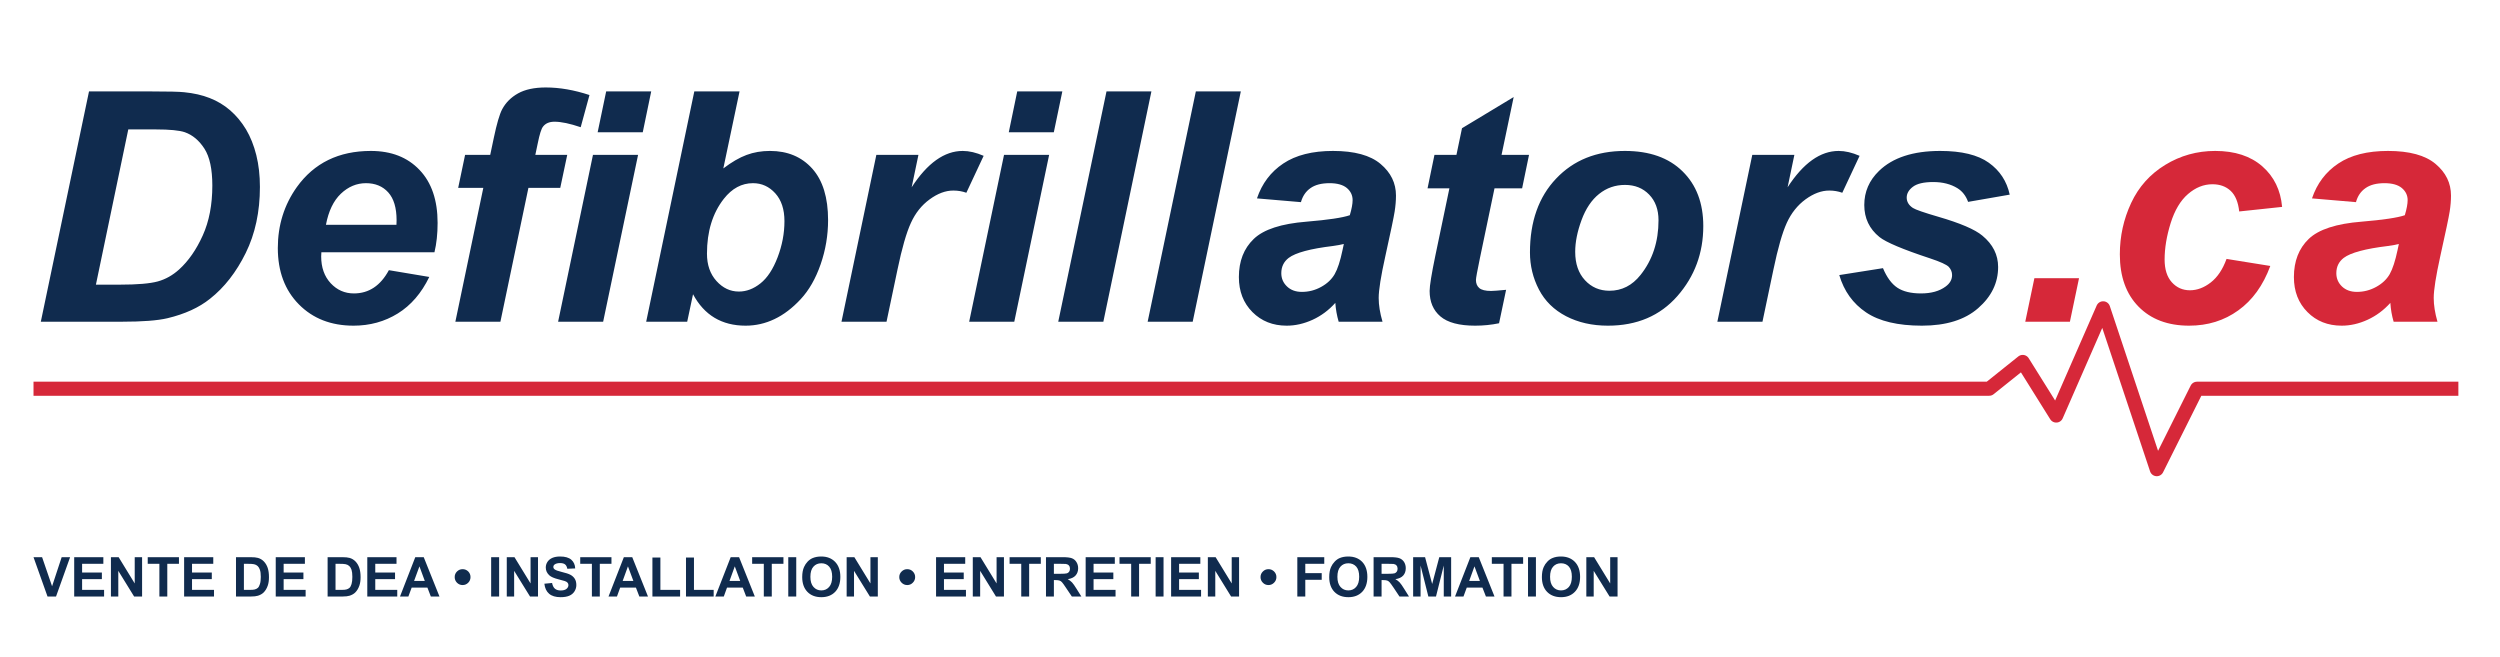
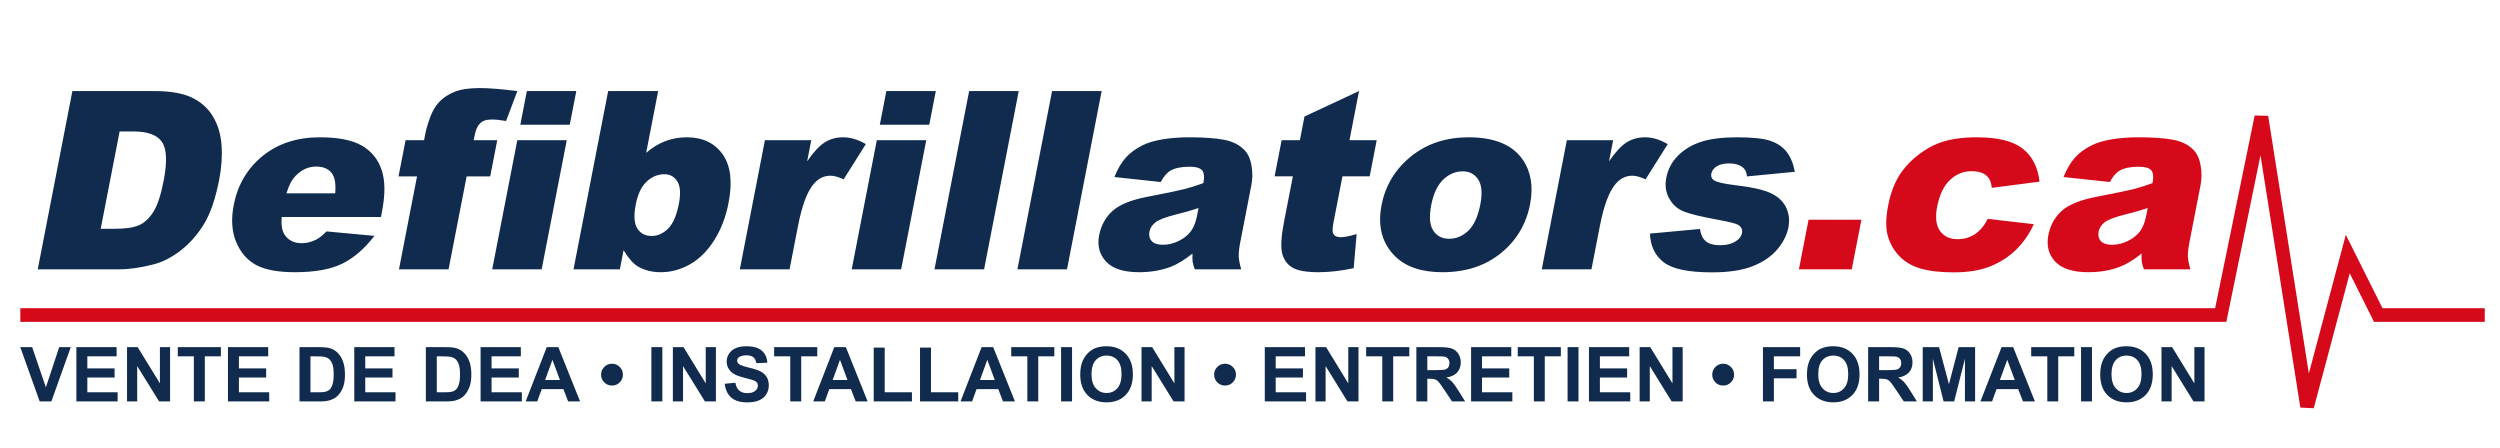
- <svg xmlns="http://www.w3.org/2000/svg" width="373" height="98" viewBox="0 0 373 98" role="img" aria-labelledby="title">
-   <path fill="#102B4E" d="M18.20 48L6.09 48L13.28 13.64L22.54 13.64Q26.41 13.64 27.48 13.76Q29.62 13.97 31.29 14.63Q32.97 15.28 34.34 16.46Q35.71 17.65 36.71 19.31Q37.70 20.98 38.24 23.14Q38.78 25.31 38.78 27.89Q38.78 33.45 36.66 37.75Q34.54 42.05 31.33 44.58Q28.87 46.55 24.98 47.48Q22.77 48 18.20 48M19.14 19.31L14.31 42.47L17.90 42.47Q21.79 42.47 23.54 41.99Q25.28 41.51 26.73 40.20Q28.82 38.30 30.25 35.13Q31.68 31.97 31.68 27.68Q31.68 24.02 30.50 22.18Q29.31 20.34 27.58 19.73Q26.36 19.31 23.24 19.31L19.14 19.31M64.82 37.64L47.95 37.64Q47.92 38.04 47.92 38.25Q47.92 40.73 49.34 42.26Q50.76 43.78 52.80 43.78Q56.15 43.78 58.02 40.31L64.05 41.32Q62.29 44.95 59.35 46.77Q56.41 48.59 52.75 48.59Q47.73 48.59 44.59 45.41Q41.45 42.23 41.45 37.01Q41.45 31.90 44.29 27.91Q48.16 22.52 55.33 22.52Q59.90 22.52 62.59 25.35Q65.29 28.17 65.29 33.26Q65.29 35.70 64.82 37.64M48.63 33.54L59.15 33.54Q59.17 33.09 59.17 32.86Q59.17 30.09 57.93 28.71Q56.69 27.33 54.60 27.33Q52.52 27.33 50.86 28.90Q49.21 30.47 48.63 33.54M79.87 23.11L84.63 23.11L83.59 28.03L78.84 28.03L74.66 48L67.94 48L72.11 28.03L68.36 28.03L69.39 23.11L73.14 23.11L73.68 20.55Q74.34 17.41 74.92 16.31Q75.72 14.81 77.30 13.93Q78.88 13.05 81.44 13.05Q84.53 13.05 87.95 14.18L86.64 18.98Q84.23 18.16 82.73 18.16Q81.58 18.16 81.02 18.89Q80.64 19.36 80.24 21.35L79.87 23.11M89.17 19.73L90.44 13.64L97.16 13.64L95.90 19.73L89.17 19.73M83.27 48L88.47 23.11L95.20 23.11L89.99 48L83.27 48M102.53 48L96.41 48L103.59 13.64L110.34 13.64L107.92 25.13Q109.77 23.72 111.38 23.12Q112.98 22.52 114.88 22.52Q118.82 22.52 121.19 25.16Q123.55 27.80 123.55 32.84Q123.55 36.23 122.44 39.43Q121.33 42.63 119.46 44.64Q117.60 46.64 115.55 47.61Q113.50 48.59 111.25 48.59Q105.91 48.59 103.40 43.90L102.53 48M105.48 37.85Q105.48 40.36 106.90 41.93Q108.32 43.50 110.24 43.50Q111.93 43.50 113.46 42.28Q115 41.06 116.02 38.39Q117.04 35.72 117.04 33Q117.04 30.35 115.67 28.84Q114.30 27.33 112.35 27.33Q109.82 27.33 107.99 29.67Q105.48 32.88 105.48 37.85M125.55 48L130.75 23.11L137.03 23.11L136.02 27.94Q139.54 22.52 143.64 22.52Q145.09 22.52 146.76 23.25L144.18 28.76Q143.27 28.43 142.23 28.43Q140.50 28.43 138.71 29.74Q136.91 31.05 135.91 33.25Q134.90 35.44 133.91 40.20L132.27 48L125.55 48M150.51 19.73L151.77 13.64L158.50 13.64L157.23 19.73L150.51 19.73M144.60 48L149.80 23.11L156.53 23.11L151.33 48L144.60 48M164.62 48L157.89 48L165.09 13.64L171.79 13.64L164.62 48M177.95 48L171.23 48L178.42 13.64L185.13 13.64L177.95 48M194.10 30.16L187.54 29.60Q188.66 26.27 191.46 24.40Q194.27 22.52 198.88 22.52Q203.69 22.52 205.98 24.46Q208.28 26.39 208.28 29.18Q208.28 30.30 208.08 31.57Q207.88 32.84 206.69 38.23Q205.70 42.68 205.70 44.46Q205.70 46.05 206.27 48L199.73 48Q199.33 46.64 199.23 45.19Q197.76 46.83 195.84 47.71Q193.91 48.59 191.97 48.59Q188.88 48.59 186.86 46.56Q184.84 44.53 184.84 41.34Q184.84 37.78 187.06 35.65Q189.27 33.52 194.97 33.07Q199.77 32.67 201.39 32.11Q201.81 30.70 201.81 29.86Q201.81 28.78 200.95 28.05Q200.08 27.33 198.37 27.33Q196.56 27.33 195.52 28.07Q194.48 28.80 194.10 30.16M200.31 37.29L200.50 36.40Q199.89 36.56 198.88 36.70Q193.82 37.31 192.27 38.48Q191.17 39.33 191.17 40.76Q191.17 41.93 192.02 42.74Q192.86 43.55 194.24 43.55Q195.77 43.55 197.11 42.81Q198.46 42.07 199.13 40.91Q199.80 39.75 200.31 37.29M216.25 28.10L212.99 28.10L214.02 23.11L217.30 23.11L218.13 19.13L225.84 14.48L224.03 23.11L228.13 23.11L227.10 28.10L222.98 28.10L220.80 38.53Q220.21 41.37 220.21 41.77Q220.21 42.54 220.70 42.97Q221.20 43.41 222.48 43.41Q222.93 43.41 224.71 43.24L223.66 48.23Q221.92 48.59 220.09 48.59Q216.53 48.59 214.91 47.21Q213.30 45.84 213.30 43.41Q213.30 42.26 214.16 38.11L216.25 28.10M228.27 37.66Q228.27 30.75 232.18 26.64Q236.08 22.52 242.43 22.52Q247.94 22.52 251.03 25.56Q254.13 28.59 254.13 33.73Q254.13 39.77 250.26 44.18Q246.39 48.59 239.90 48.59Q236.38 48.59 233.66 47.18Q230.95 45.77 229.61 43.20Q228.27 40.62 228.27 37.66M247.45 32.86Q247.45 30.47 246.05 29.03Q244.66 27.59 242.45 27.59Q240.27 27.59 238.59 28.93Q236.90 30.28 235.96 32.85Q235.02 35.41 235.02 37.57Q235.02 40.24 236.48 41.81Q237.93 43.38 240.13 43.38Q242.90 43.38 244.77 41.02Q247.45 37.66 247.45 32.86M256.23 48L261.44 23.11L267.72 23.11L266.71 27.94Q270.23 22.52 274.33 22.52Q275.78 22.52 277.45 23.25L274.87 28.76Q273.95 28.43 272.92 28.43Q271.19 28.43 269.39 29.74Q267.60 31.05 266.59 33.25Q265.59 35.44 264.60 40.20L262.96 48L256.23 48M274.42 41.04L280.94 40.01Q281.80 42.07 283.09 42.93Q284.38 43.78 286.61 43.78Q288.91 43.78 290.29 42.75Q291.25 42.05 291.25 41.04Q291.25 40.36 290.76 39.82Q290.24 39.30 287.97 38.55Q281.88 36.54 280.42 35.37Q278.15 33.54 278.15 30.59Q278.15 27.63 280.35 25.50Q283.42 22.52 289.47 22.52Q294.27 22.52 296.73 24.28Q299.20 26.04 299.85 29.04L293.64 30.12Q293.15 28.76 292.05 28.08Q290.55 27.16 288.44 27.16Q286.33 27.16 285.40 27.87Q284.48 28.57 284.48 29.48Q284.48 30.42 285.41 31.03Q286 31.41 289.19 32.34Q294.11 33.77 295.77 35.16Q298.12 37.10 298.12 39.84Q298.12 43.38 295.14 45.98Q292.16 48.59 286.75 48.59Q281.36 48.59 278.42 46.61Q275.48 44.63 274.42 41.04" />
-   <path fill="#D62839" d="M302.17 48L303.53 41.51L310.19 41.51L308.83 48L302.17 48M332.20 38.63L338.73 39.68Q337.12 44.04 333.95 46.31Q330.79 48.59 326.62 48.59Q321.86 48.59 319.07 45.75Q316.28 42.91 316.28 37.95Q316.28 33.89 317.97 30.28Q319.66 26.67 323.05 24.60Q326.45 22.52 330.51 22.52Q334.91 22.52 337.54 24.82Q340.16 27.12 340.49 30.87L334.09 31.55Q333.86 29.46 332.82 28.48Q331.77 27.49 330.09 27.49Q328.14 27.49 326.45 28.95Q324.77 30.40 323.86 33.29Q322.96 36.19 322.96 38.72Q322.96 40.92 324.04 42.12Q325.12 43.31 326.73 43.31Q328.35 43.31 329.85 42.14Q331.35 40.97 332.20 38.63M351.51 30.16L344.95 29.60Q346.07 26.27 348.87 24.40Q351.67 22.52 356.29 22.52Q361.09 22.52 363.39 24.46Q365.69 26.39 365.69 29.18Q365.69 30.30 365.49 31.57Q365.29 32.84 364.09 38.23Q363.11 42.68 363.11 44.46Q363.11 46.05 363.67 48L357.13 48Q356.73 46.64 356.64 45.19Q355.16 46.83 353.24 47.71Q351.32 48.59 349.38 48.59Q346.28 48.59 344.27 46.56Q342.25 44.53 342.25 41.34Q342.25 37.78 344.46 35.65Q346.68 33.52 352.38 33.07Q357.18 32.67 358.80 32.11Q359.22 30.70 359.22 29.86Q359.22 28.78 358.35 28.05Q357.48 27.33 355.77 27.33Q353.97 27.33 352.93 28.07Q351.88 28.80 351.51 30.16M357.72 37.29L357.91 36.40Q357.30 36.56 356.29 36.70Q351.23 37.31 349.68 38.48Q348.58 39.33 348.58 40.76Q348.58 41.93 349.42 42.74Q350.27 43.55 351.65 43.55Q353.17 43.55 354.52 42.81Q355.87 42.07 356.54 40.91Q357.20 39.75 357.72 37.29" />
-   <path d="M5 58 H296.789 l5 -4 5 8 7 -16 8 24 6 -12 H366.789" fill="none" stroke="#D62839" stroke-width="2.1" stroke-linejoin="round" />
-   <path fill="#102B4E" d="M8.36 89L7.09 89L5 83.13L6.28 83.13L7.77 87.47L9.20 83.13L10.46 83.13L8.36 89M15.53 89L11.07 89L11.07 83.13L15.42 83.13L15.42 84.12L12.25 84.12L12.25 85.42L15.20 85.42L15.20 86.41L12.25 86.41L12.25 88.01L15.53 88.01L15.53 89M17.65 89L16.55 89L16.55 83.13L17.70 83.13L20.10 87.05L20.10 83.13L21.20 83.13L21.20 89L20.01 89L17.65 85.17L17.65 89M24.96 89L23.78 89L23.78 84.12L22.04 84.12L22.04 83.13L26.70 83.13L26.70 84.12L24.96 84.12L24.96 89M31.93 89L27.47 89L27.47 83.13L31.82 83.13L31.82 84.12L28.65 84.12L28.65 85.42L31.60 85.42L31.60 86.41L28.65 86.41L28.65 88.01L31.93 88.01L31.93 89M35.21 89L35.21 83.13L37.38 83.13Q38.11 83.13 38.49 83.24Q39.01 83.39 39.38 83.78Q39.75 84.17 39.94 84.73Q40.13 85.30 40.13 86.12Q40.13 86.85 39.95 87.37Q39.73 88.01 39.32 88.41Q39.01 88.71 38.49 88.88Q38.10 89 37.44 89L35.21 89M36.93 84.12L36.39 84.12L36.39 88.01L37.28 88.01Q37.78 88.01 38 87.95Q38.28 87.88 38.47 87.71Q38.66 87.54 38.78 87.14Q38.91 86.75 38.91 86.07Q38.91 85.39 38.78 85.02Q38.66 84.66 38.45 84.46Q38.23 84.25 37.90 84.18Q37.65 84.12 36.93 84.12M45.60 89L41.14 89L41.14 83.13L45.49 83.13L45.49 84.12L42.32 84.12L42.32 85.42L45.27 85.42L45.27 86.41L42.32 86.41L42.32 88.01L45.60 88.01L45.60 89M48.88 89L48.88 83.13L51.04 83.13Q51.78 83.13 52.16 83.24Q52.68 83.39 53.05 83.78Q53.42 84.17 53.61 84.73Q53.80 85.30 53.80 86.12Q53.80 86.85 53.62 87.37Q53.40 88.01 52.99 88.41Q52.68 88.71 52.16 88.88Q51.77 89 51.11 89L48.88 89M50.60 84.12L50.06 84.12L50.06 88.01L50.95 88.01Q51.45 88.01 51.67 87.95Q51.95 87.88 52.14 87.71Q52.33 87.54 52.45 87.14Q52.57 86.75 52.57 86.07Q52.57 85.39 52.45 85.02Q52.33 84.66 52.12 84.46Q51.90 84.25 51.57 84.18Q51.32 84.12 50.60 84.12M59.27 89L54.80 89L54.80 83.13L59.16 83.13L59.16 84.12L55.99 84.12L55.99 85.42L58.94 85.42L58.94 86.41L55.99 86.41L55.99 88.01L59.27 88.01L59.27 89M63.22 83.13L65.57 89L64.28 89L63.77 87.67L61.42 87.67L60.93 89L59.68 89L61.96 83.13L63.22 83.13M61.78 86.68L63.38 86.68L62.58 84.50L61.78 86.68M70.20 86.10Q70.20 86.59 69.86 86.94Q69.51 87.29 69.02 87.29Q68.53 87.29 68.18 86.94Q67.84 86.59 67.84 86.10Q67.84 85.61 68.18 85.27Q68.53 84.92 69.02 84.92Q69.51 84.92 69.86 85.26Q70.20 85.61 70.20 86.10M74.47 89L73.28 89L73.28 83.13L74.47 83.13L74.47 89M76.71 89L75.61 89L75.61 83.13L76.76 83.13L79.16 87.05L79.16 83.13L80.27 83.13L80.27 89L79.08 89L76.71 85.17L76.71 89M81.22 87.09L82.37 86.98Q82.48 87.56 82.79 87.83Q83.11 88.10 83.65 88.10Q84.23 88.10 84.52 87.86Q84.81 87.62 84.81 87.29Q84.81 87.09 84.68 86.94Q84.56 86.79 84.26 86.69Q84.05 86.61 83.31 86.43Q82.36 86.19 81.97 85.85Q81.43 85.36 81.43 84.67Q81.43 84.22 81.68 83.83Q81.94 83.44 82.42 83.23Q82.90 83.03 83.57 83.03Q84.68 83.03 85.24 83.51Q85.79 84 85.82 84.81L84.64 84.86Q84.56 84.41 84.31 84.21Q84.06 84.01 83.56 84.01Q83.04 84.01 82.75 84.22Q82.56 84.36 82.56 84.59Q82.56 84.80 82.74 84.94Q82.96 85.13 83.83 85.34Q84.69 85.54 85.11 85.76Q85.52 85.98 85.76 86.36Q85.99 86.73 85.99 87.29Q85.99 87.79 85.71 88.24Q85.43 88.68 84.92 88.89Q84.41 89.10 83.64 89.10Q82.53 89.10 81.93 88.59Q81.33 88.08 81.22 87.09M89.49 89L88.31 89L88.31 84.12L86.57 84.12L86.57 83.13L91.23 83.13L91.23 84.12L89.49 84.12L89.49 89M94.33 83.13L96.68 89L95.39 89L94.88 87.67L92.53 87.67L92.05 89L90.79 89L93.08 83.13L94.33 83.13M92.90 86.68L94.50 86.68L93.69 84.50L92.90 86.68M101.47 89L97.34 89L97.34 83.18L98.53 83.18L98.53 88.01L101.47 88.01L101.47 89M106.48 89L102.35 89L102.35 83.18L103.54 83.18L103.54 88.01L106.48 88.01L106.48 89M110.27 83.13L112.62 89L111.33 89L110.82 87.67L108.47 87.67L107.99 89L106.73 89L109.02 83.13L110.27 83.13M108.84 86.68L110.44 86.68L109.63 84.50L108.84 86.68M115.15 89L113.96 89L113.96 84.12L112.22 84.12L112.22 83.13L116.89 83.13L116.89 84.12L115.15 84.12L115.15 89M118.80 89L117.61 89L117.61 83.13L118.80 83.13L118.80 89M119.69 86.10Q119.69 85.20 119.96 84.60Q120.16 84.15 120.50 83.79Q120.85 83.43 121.26 83.26Q121.81 83.03 122.53 83.03Q123.82 83.03 124.60 83.83Q125.38 84.64 125.38 86.07Q125.38 87.49 124.61 88.30Q123.84 89.10 122.54 89.10Q121.23 89.10 120.46 88.30Q119.69 87.50 119.69 86.10M120.91 86.06Q120.91 87.06 121.37 87.57Q121.83 88.09 122.54 88.09Q123.25 88.09 123.70 87.58Q124.16 87.07 124.16 86.05Q124.16 85.04 123.71 84.54Q123.27 84.04 122.54 84.04Q121.81 84.04 121.36 84.55Q120.91 85.05 120.91 86.06M127.42 89L126.32 89L126.32 83.13L127.47 83.13L129.87 87.05L129.87 83.13L130.97 83.13L130.97 89L129.79 89L127.42 85.17L127.42 89M136.54 86.10Q136.54 86.59 136.19 86.94Q135.85 87.29 135.36 87.29Q134.87 87.29 134.52 86.94Q134.17 86.59 134.17 86.10Q134.17 85.61 134.52 85.27Q134.87 84.92 135.36 84.92Q135.85 84.92 136.19 85.26Q136.54 85.61 136.54 86.10M144.12 89L139.66 89L139.66 83.13L144.01 83.13L144.01 84.12L140.84 84.12L140.84 85.42L143.79 85.42L143.79 86.41L140.84 86.41L140.84 88.01L144.12 88.01L144.12 89M146.24 89L145.14 89L145.14 83.13L146.29 83.13L148.69 87.05L148.69 83.13L149.79 83.13L149.79 89L148.60 89L146.24 85.17L146.24 89M153.55 89L152.37 89L152.37 84.12L150.63 84.12L150.63 83.13L155.29 83.13L155.29 84.12L153.55 84.12L153.55 89M157.24 89L156.06 89L156.06 83.13L158.55 83.13Q159.49 83.13 159.92 83.29Q160.35 83.45 160.60 83.85Q160.86 84.26 160.86 84.78Q160.86 85.44 160.47 85.87Q160.08 86.30 159.31 86.41Q159.69 86.63 159.95 86.90Q160.20 87.17 160.62 87.85L161.34 89L159.92 89L159.06 87.72Q158.61 87.04 158.44 86.86Q158.27 86.68 158.08 86.62Q157.89 86.55 157.48 86.55L157.24 86.55L157.24 89M157.24 84.12L157.24 85.61L158.12 85.61Q158.97 85.61 159.19 85.54Q159.40 85.47 159.52 85.29Q159.64 85.12 159.64 84.85Q159.64 84.56 159.48 84.37Q159.32 84.19 159.03 84.14Q158.89 84.12 158.17 84.12L157.24 84.12M166.44 89L161.98 89L161.98 83.13L166.33 83.13L166.33 84.12L163.16 84.12L163.16 85.42L166.11 85.42L166.11 86.41L163.16 86.41L163.16 88.01L166.44 88.01L166.44 89M169.95 89L168.77 89L168.77 84.12L167.03 84.12L167.03 83.13L171.69 83.13L171.69 84.12L169.95 84.12L169.95 89M173.60 89L172.42 89L172.42 83.13L173.60 83.13L173.60 89M179.20 89L174.73 89L174.73 83.13L179.09 83.13L179.09 84.12L175.92 84.12L175.92 85.42L178.87 85.42L178.87 86.41L175.92 86.41L175.92 88.01L179.20 88.01L179.20 89M181.32 89L180.21 89L180.21 83.13L181.37 83.13L183.77 87.05L183.77 83.13L184.87 83.13L184.87 89L183.68 89L181.32 85.17L181.32 89M190.44 86.10Q190.44 86.59 190.09 86.94Q189.74 87.29 189.26 87.29Q188.76 87.29 188.42 86.94Q188.07 86.59 188.07 86.10Q188.07 85.61 188.42 85.27Q188.76 84.92 189.26 84.92Q189.74 84.92 190.09 85.26Q190.44 85.61 190.44 86.10M194.75 89L193.56 89L193.56 83.13L197.58 83.13L197.58 84.12L194.75 84.12L194.75 85.51L197.20 85.51L197.20 86.51L194.75 86.51L194.75 89M198.32 86.10Q198.32 85.20 198.59 84.60Q198.79 84.15 199.14 83.79Q199.48 83.43 199.89 83.26Q200.44 83.03 201.16 83.03Q202.46 83.03 203.24 83.83Q204.01 84.64 204.01 86.07Q204.01 87.49 203.24 88.30Q202.47 89.10 201.18 89.10Q199.87 89.10 199.09 88.30Q198.32 87.50 198.32 86.10M199.54 86.06Q199.54 87.06 200 87.57Q200.46 88.09 201.17 88.09Q201.88 88.09 202.33 87.58Q202.79 87.07 202.79 86.05Q202.79 85.04 202.35 84.54Q201.90 84.04 201.17 84.04Q200.44 84.04 199.99 84.55Q199.54 85.05 199.54 86.06M206.13 89L204.94 89L204.94 83.13L207.44 83.13Q208.38 83.13 208.80 83.29Q209.23 83.45 209.49 83.85Q209.74 84.26 209.74 84.78Q209.74 85.44 209.36 85.87Q208.97 86.30 208.19 86.41Q208.58 86.63 208.83 86.90Q209.08 87.17 209.50 87.85L210.22 89L208.80 89L207.95 87.72Q207.49 87.04 207.32 86.86Q207.15 86.68 206.97 86.62Q206.78 86.55 206.37 86.55L206.13 86.55L206.13 89M206.13 84.12L206.13 85.61L207.01 85.61Q207.86 85.61 208.07 85.54Q208.28 85.47 208.40 85.29Q208.52 85.12 208.52 84.85Q208.52 84.56 208.36 84.37Q208.21 84.19 207.92 84.14Q207.77 84.12 207.05 84.12L206.13 84.12M211.95 89L210.84 89L210.84 83.13L212.62 83.13L213.68 87.13L214.74 83.13L216.51 83.13L216.51 89L215.41 89L215.41 84.38L214.25 89L213.11 89L211.95 84.38L211.95 89M220.63 83.13L222.98 89L221.70 89L221.18 87.67L218.84 87.67L218.35 89L217.09 89L219.38 83.13L220.63 83.13M219.20 86.68L220.80 86.68L219.99 84.50L219.20 86.68M225.51 89L224.33 89L224.33 84.12L222.58 84.12L222.58 83.13L227.25 83.13L227.25 84.12L225.51 84.12L225.51 89M229.16 89L227.98 89L227.98 83.13L229.16 83.13L229.16 89M230.05 86.10Q230.05 85.20 230.32 84.60Q230.52 84.15 230.87 83.79Q231.21 83.43 231.63 83.26Q232.17 83.03 232.89 83.03Q234.19 83.03 234.97 83.83Q235.75 84.64 235.75 86.07Q235.75 87.49 234.97 88.30Q234.20 89.10 232.91 89.10Q231.60 89.10 230.82 88.30Q230.05 87.50 230.05 86.10M231.27 86.06Q231.27 87.06 231.73 87.57Q232.19 88.09 232.90 88.09Q233.61 88.09 234.07 87.58Q234.52 87.07 234.52 86.05Q234.52 85.04 234.08 84.54Q233.64 84.04 232.90 84.04Q232.17 84.04 231.72 84.55Q231.27 85.05 231.27 86.06M237.78 89L236.68 89L236.68 83.13L237.84 83.13L240.24 87.05L240.24 83.13L241.34 83.13L241.34 89L240.15 89L237.78 85.17" />
+ <svg xmlns="http://www.w3.org/2000/svg" width="492" height="88" viewBox="0 0 492 88" role="img" aria-labelledby="title">
+   <g transform="translate(10 0) skewX(-11)">
+     <path fill="#102B4E" d="M7.73 53L7.73 17.92L23.83 17.92Q28.60 17.92 31.53 19.22Q34.46 20.51 36.37 22.93Q38.29 25.34 39.15 28.55Q40.01 31.75 40.01 35.34Q40.01 40.97 38.73 44.06Q37.45 47.16 35.18 49.26Q32.90 51.35 30.29 52.04Q26.73 53 23.83 53L7.73 53M21.27 25.87L18.57 25.87L18.57 45.03L21.23 45.03Q24.62 45.03 26.06 44.28Q27.50 43.53 28.31 41.65Q29.12 39.77 29.12 35.56Q29.12 29.98 27.30 27.93Q25.49 25.87 21.27 25.87M73.27 41.61L73.27 42.71L53.74 42.71Q54 45.06 55.01 46.21Q56.42 47.86 58.69 47.86Q60.13 47.86 61.42 47.14Q62.21 46.68 63.12 45.54L72.71 46.42Q70.51 50.25 67.40 51.91Q64.29 53.57 58.48 53.57Q53.43 53.57 50.54 52.15Q47.64 50.73 45.74 47.63Q43.84 44.53 43.84 40.34Q43.84 34.39 47.65 30.70Q51.47 27.02 58.19 27.02Q63.65 27.02 66.81 28.67Q69.96 30.32 71.61 33.45Q73.27 36.59 73.27 41.61M53.77 38.05L63.36 38.05Q63.07 35.22 61.84 34Q60.61 32.78 58.60 32.78Q56.28 32.78 54.89 34.63Q54 35.77 53.77 38.05M88.58 27.59L93.22 27.59L93.22 34.72L88.58 34.72L88.58 53L78.82 53L78.82 34.72L75.18 34.72L75.18 27.59L78.82 27.59L78.82 26.44Q78.82 24.89 79.15 23.02Q79.49 21.15 80.41 19.97Q81.33 18.79 82.99 18.06Q84.65 17.33 87.86 17.33Q90.42 17.33 95.30 17.92L94.22 23.81Q92.48 23.52 91.40 23.52Q90.08 23.52 89.51 23.97Q88.94 24.41 88.70 25.37Q88.58 25.89 88.58 27.59M97.17 24.55L97.17 17.92L106.90 17.92L106.90 24.55L97.17 24.55M97.17 53L97.17 27.59L106.90 27.59L106.90 53L97.17 53M113.17 53L113.17 17.92L123.01 17.92L123.01 30.08Q124.47 28.55 126.32 27.78Q128.17 27.02 130.42 27.02Q135.07 27.02 138.10 30.35Q141.14 33.69 141.14 39.94Q141.14 44.10 139.75 47.27Q138.37 50.44 135.91 52.01Q133.46 53.57 130.47 53.57Q127.91 53.57 125.78 52.47Q124.18 51.61 122.29 49.24L122.29 53L113.17 53M122.94 40.22Q122.94 43.50 124.17 44.97Q125.40 46.44 127.29 46.44Q129.04 46.44 130.22 45Q131.40 43.55 131.40 40.13Q131.40 37.11 130.24 35.70Q129.08 34.29 127.43 34.29Q125.45 34.29 124.19 35.76Q122.94 37.23 122.94 40.22M145.90 53L145.90 27.59L155.02 27.59L155.02 31.75Q156.34 29.05 157.74 28.03Q159.13 27.02 161.19 27.02Q163.35 27.02 165.91 28.36L162.89 35.29Q161.17 34.58 160.16 34.58Q158.25 34.58 157.20 36.16Q155.69 38.38 155.69 44.48L155.69 53L145.90 53M167.92 24.55L167.92 17.92L177.65 17.92L177.65 24.55L167.92 24.55M167.92 53L167.92 27.59L177.65 27.59L177.65 53L167.92 53M184.21 53L184.21 17.92L193.97 17.92L193.97 53L184.21 53M200.53 53L200.53 17.92L210.29 17.92L210.29 53L200.53 53M225.39 35.82L216.08 34.84Q216.60 32.40 217.60 31Q218.59 29.60 220.46 28.57Q221.80 27.83 224.14 27.42Q226.49 27.02 229.21 27.02Q233.59 27.02 236.25 27.51Q238.90 28 240.67 29.55Q241.92 30.63 242.64 32.60Q243.35 34.58 243.35 36.37L243.35 47.59Q243.35 49.39 243.58 50.40Q243.81 51.42 244.57 53L235.43 53Q234.88 52.02 234.72 51.50Q234.55 50.99 234.38 49.89Q232.47 51.73 230.58 52.52Q227.99 53.57 224.57 53.57Q220.03 53.57 217.67 51.47Q215.31 49.36 215.31 46.28Q215.31 43.38 217.01 41.52Q218.71 39.65 223.28 38.74Q228.76 37.64 230.39 37.20Q232.01 36.75 233.83 36.04Q233.83 34.24 233.09 33.52Q232.35 32.81 230.48 32.81Q228.09 32.81 226.89 33.57Q225.96 34.17 225.39 35.82M233.83 42.50L233.83 40.94Q231.82 41.66 229.64 42.21Q226.68 43 225.89 43.76Q225.07 44.55 225.07 45.56Q225.07 46.71 225.88 47.44Q226.68 48.17 228.23 48.17Q229.86 48.17 231.26 47.38Q232.66 46.59 233.24 45.45Q233.83 44.31 233.83 42.50M251.18 22.93L260.94 17.92L260.94 27.59L266.30 27.59L266.30 34.70L260.94 34.70L260.94 43.72Q260.94 45.34 261.25 45.87Q261.73 46.68 262.92 46.68Q264 46.68 265.94 46.06L266.66 52.78Q263.04 53.57 259.91 53.57Q256.27 53.57 254.55 52.64Q252.83 51.71 252 49.81Q251.18 47.90 251.18 43.65L251.18 34.70L247.59 34.70L247.59 27.59L251.18 27.59L251.18 22.93M269.74 40.37Q269.74 34.55 273.67 30.78Q277.59 27.02 284.27 27.02Q291.90 27.02 295.80 31.44Q298.93 35.01 298.93 40.22Q298.93 46.09 295.05 49.83Q291.16 53.57 284.29 53.57Q278.17 53.57 274.39 50.46Q269.74 46.61 269.74 40.37M279.51 40.34Q279.51 43.74 280.88 45.37Q282.26 46.99 284.34 46.99Q286.44 46.99 287.80 45.39Q289.15 43.79 289.15 40.25Q289.15 36.95 287.78 35.33Q286.42 33.72 284.41 33.72Q282.28 33.72 280.89 35.35Q279.51 36.99 279.51 40.34M303.72 53L303.72 27.59L312.83 27.59L312.83 31.75Q314.15 29.05 315.55 28.03Q316.95 27.02 319.01 27.02Q321.16 27.02 323.72 28.36L320.71 35.29Q318.98 34.58 317.98 34.58Q316.06 34.58 315.01 36.16Q313.50 38.38 313.50 44.48L313.50 53L303.72 53M323.65 45.97L333.31 45.06Q333.91 46.78 334.99 47.52Q336.07 48.26 337.86 48.26Q339.82 48.26 340.90 47.43Q341.74 46.80 341.74 45.87Q341.74 44.82 340.64 44.24Q339.85 43.84 336.45 43.24Q331.38 42.35 329.40 41.60Q327.43 40.85 326.08 39.05Q324.73 37.26 324.73 34.96Q324.73 32.45 326.18 30.63Q327.64 28.81 330.20 27.91Q332.76 27.02 337.07 27.02Q341.62 27.02 343.78 27.71Q345.95 28.40 347.39 29.86Q348.84 31.32 349.80 33.81L340.56 34.72Q340.21 33.50 339.37 32.93Q338.22 32.16 336.59 32.16Q334.94 32.16 334.19 32.75Q333.43 33.33 333.43 34.17Q333.43 35.10 334.39 35.58Q335.35 36.06 338.55 36.44Q343.41 36.99 345.78 37.97Q348.15 38.96 349.40 40.77Q350.66 42.59 350.66 44.77Q350.66 46.97 349.33 49.05Q348 51.13 345.15 52.37Q342.29 53.60 337.36 53.60Q330.40 53.60 327.44 51.61Q324.49 49.63 323.65 45.97" />
+     <path fill="#D6091B" d="M354.33 53L354.33 43.24L364.73 43.24L364.73 53L354.33 53M389.57 43.07L398.83 44.12Q398.06 47.02 396.32 49.14Q394.57 51.25 391.85 52.43Q389.14 53.60 384.95 53.60Q380.91 53.60 378.22 52.84Q375.52 52.09 373.59 50.40Q371.65 48.72 370.55 46.44Q369.45 44.17 369.45 40.42Q369.45 36.49 370.79 33.88Q371.77 31.97 373.47 30.45Q375.17 28.93 376.96 28.19Q379.81 27.02 384.26 27.02Q390.48 27.02 393.74 29.24Q397.01 31.47 398.33 35.75L389.16 36.97Q388.73 35.34 387.59 34.52Q386.46 33.69 384.54 33.69Q382.13 33.69 380.63 35.43Q379.14 37.16 379.14 40.68Q379.14 43.81 380.62 45.44Q382.10 47.07 384.40 47.07Q386.31 47.07 387.62 46.09Q388.92 45.10 389.57 43.07M412.18 35.82L402.87 34.84Q403.40 32.40 404.39 31Q405.38 29.60 407.25 28.57Q408.59 27.83 410.93 27.42Q413.28 27.02 416.01 27.02Q420.39 27.02 423.04 27.51Q425.70 28 427.47 29.55Q428.71 30.63 429.43 32.60Q430.15 34.58 430.15 36.37L430.15 47.59Q430.15 49.39 430.37 50.40Q430.60 51.42 431.37 53L422.23 53Q421.68 52.02 421.51 51.50Q421.34 50.99 421.17 49.89Q419.26 51.73 417.37 52.52Q414.79 53.57 411.37 53.57Q406.82 53.57 404.46 51.47Q402.11 49.36 402.11 46.28Q402.11 43.38 403.80 41.52Q405.50 39.65 410.07 38.74Q415.55 37.64 417.18 37.20Q418.81 36.75 420.62 36.04Q420.62 34.24 419.88 33.52Q419.14 32.81 417.27 32.81Q414.88 32.81 413.69 33.57Q412.75 34.17 412.18 35.82M420.62 42.50L420.62 40.94Q418.61 41.66 416.44 42.21Q413.47 43 412.68 43.76Q411.87 44.55 411.87 45.56Q411.87 46.71 412.67 47.44Q413.47 48.17 415.03 48.17Q416.65 48.17 418.05 47.38Q419.45 46.59 420.04 45.45Q420.62 44.31 420.62 42.50" />
+   </g>
+   <path d="M4 62 H437.042 l8 -39 9 57 8 -30 6 12 H489" fill="none" stroke="#D6091B" stroke-width="2.7" stroke-linejoin="miter" />
+   <path fill="#102B4E" d="M10.11 79L7.81 79L3.99 68.32L6.33 68.32L9.03 76.23L11.65 68.32L13.93 68.32L10.11 79M23.15 79L15.03 79L15.03 68.32L22.95 68.32L22.95 70.13L17.19 70.13L17.19 72.50L22.55 72.50L22.55 74.30L17.19 74.30L17.19 77.20L23.15 77.20L23.15 79M27 79L25 79L25 68.32L27.10 68.32L31.47 75.45L31.47 68.32L33.47 68.32L33.47 79L31.31 79L27 72.04L27 79M40.31 79L38.15 79L38.15 70.13L34.99 70.13L34.99 68.32L43.47 68.32L43.47 70.13L40.31 70.13L40.31 79M52.98 79L44.86 79L44.86 68.32L52.78 68.32L52.78 70.13L47.02 70.13L47.02 72.50L52.38 72.50L52.38 74.30L47.02 74.30L47.02 77.20L52.98 77.20L52.98 79M58.94 79L58.94 68.32L62.88 68.32Q64.22 68.32 64.92 68.53Q65.86 68.80 66.53 69.51Q67.20 70.22 67.54 71.24Q67.89 72.26 67.89 73.76Q67.89 75.08 67.57 76.04Q67.17 77.20 66.42 77.92Q65.86 78.47 64.91 78.77Q64.19 79 63 79L58.94 79M62.07 70.13L61.10 70.13L61.10 77.20L62.71 77.20Q63.61 77.20 64.01 77.10Q64.54 76.97 64.88 76.66Q65.23 76.34 65.45 75.62Q65.67 74.91 65.67 73.67Q65.67 72.43 65.45 71.77Q65.23 71.11 64.84 70.73Q64.44 70.36 63.84 70.23Q63.39 70.13 62.07 70.13M77.84 79L69.72 79L69.72 68.32L77.64 68.32L77.64 70.13L71.88 70.13L71.88 72.50L77.24 72.50L77.24 74.30L71.88 74.30L71.88 77.20L77.84 77.20L77.84 79M83.81 79L83.81 68.32L87.75 68.32Q89.08 68.32 89.78 68.53Q90.72 68.80 91.39 69.51Q92.06 70.22 92.41 71.24Q92.76 72.26 92.76 73.76Q92.76 75.08 92.43 76.04Q92.03 77.20 91.28 77.92Q90.72 78.47 89.77 78.77Q89.06 79 87.86 79L83.81 79M86.93 70.13L85.96 70.13L85.96 77.20L87.57 77.20Q88.47 77.20 88.87 77.10Q89.40 76.97 89.74 76.66Q90.09 76.34 90.31 75.62Q90.53 74.91 90.53 73.67Q90.53 72.43 90.31 71.77Q90.09 71.11 89.70 70.73Q89.30 70.36 88.70 70.23Q88.25 70.13 86.93 70.13M102.70 79L94.58 79L94.58 68.32L102.50 68.32L102.50 70.13L96.74 70.13L96.74 72.50L102.10 72.50L102.10 74.30L96.74 74.30L96.74 77.20L102.70 77.20L102.70 79M109.88 68.32L114.16 79L111.81 79L110.88 76.58L106.61 76.58L105.73 79L103.45 79L107.60 68.32L109.88 68.32M107.28 74.78L110.19 74.78L108.72 70.81L107.28 74.78M122.59 73.73Q122.59 74.62 121.96 75.25Q121.33 75.88 120.44 75.88Q119.55 75.88 118.92 75.25Q118.29 74.62 118.29 73.73Q118.29 72.84 118.92 72.21Q119.55 71.58 120.44 71.58Q121.33 71.58 121.96 72.21Q122.59 72.83 122.59 73.73M130.35 79L128.19 79L128.19 68.32L130.35 68.32L130.35 79M134.42 79L132.42 79L132.42 68.32L134.52 68.32L138.89 75.45L138.89 68.32L140.89 68.32L140.89 79L138.73 79L134.42 72.04L134.42 79M142.62 75.53L144.72 75.32Q144.91 76.38 145.49 76.87Q146.07 77.37 147.05 77.37Q148.09 77.37 148.62 76.93Q149.15 76.49 149.15 75.90Q149.15 75.52 148.93 75.25Q148.71 74.99 148.15 74.79Q147.77 74.66 146.43 74.32Q144.69 73.90 143.99 73.27Q143.01 72.39 143.01 71.12Q143.01 70.31 143.47 69.60Q143.94 68.88 144.81 68.51Q145.68 68.14 146.91 68.14Q148.92 68.14 149.93 69.02Q150.95 69.90 151 71.38L148.84 71.47Q148.71 70.65 148.25 70.29Q147.79 69.93 146.88 69.93Q145.95 69.93 145.41 70.31Q145.07 70.56 145.07 70.97Q145.07 71.35 145.39 71.62Q145.80 71.97 147.37 72.34Q148.95 72.71 149.70 73.11Q150.45 73.50 150.88 74.19Q151.30 74.88 151.30 75.89Q151.30 76.81 150.80 77.61Q150.29 78.41 149.35 78.80Q148.42 79.19 147.03 79.19Q145.01 79.19 143.92 78.25Q142.84 77.32 142.62 75.53M157.68 79L155.52 79L155.52 70.13L152.35 70.13L152.35 68.32L160.84 68.32L160.84 70.13L157.68 70.13L157.68 79M166.47 68.32L170.75 79L168.40 79L167.47 76.58L163.20 76.58L162.32 79L160.04 79L164.19 68.32L166.47 68.32M163.87 74.78L166.78 74.78L165.31 70.81L163.87 74.78M179.47 79L171.95 79L171.95 68.41L174.11 68.41L174.11 77.20L179.47 77.20L179.47 79M188.58 79L181.06 79L181.06 68.41L183.22 68.41L183.22 77.20L188.58 77.20L188.58 79M195.46 68.32L199.74 79L197.39 79L196.46 76.58L192.19 76.58L191.31 79L189.03 79L193.18 68.32L195.46 68.32M192.86 74.78L195.77 74.78L194.30 70.81L192.86 74.78M204.33 79L202.18 79L202.18 70.13L199.01 70.13L199.01 68.32L207.49 68.32L207.49 70.13L204.33 70.13L204.33 79M210.98 79L208.82 79L208.82 68.32L210.98 68.32L210.98 79M212.59 73.73Q212.59 72.10 213.08 70.99Q213.44 70.17 214.07 69.53Q214.70 68.88 215.45 68.56Q216.45 68.14 217.76 68.14Q220.11 68.14 221.53 69.61Q222.95 71.07 222.95 73.68Q222.95 76.26 221.54 77.72Q220.14 79.18 217.78 79.18Q215.40 79.18 214 77.73Q212.59 76.28 212.59 73.73M214.81 73.65Q214.81 75.47 215.65 76.40Q216.49 77.34 217.78 77.34Q219.07 77.34 219.89 76.41Q220.72 75.48 220.72 73.63Q220.72 71.79 219.91 70.89Q219.11 69.98 217.78 69.98Q216.44 69.98 215.63 70.90Q214.81 71.81 214.81 73.65M226.65 79L224.65 79L224.65 68.32L226.75 68.32L231.12 75.45L231.12 68.32L233.12 68.32L233.12 79L230.96 79L226.65 72.04L226.65 79M243.24 73.73Q243.24 74.62 242.61 75.25Q241.98 75.88 241.09 75.88Q240.20 75.88 239.57 75.25Q238.94 74.62 238.94 73.73Q238.94 72.84 239.57 72.21Q240.20 71.58 241.09 71.58Q241.98 71.58 242.61 72.21Q243.24 72.83 243.24 73.73M257.03 79L248.91 79L248.91 68.32L256.82 68.32L256.82 70.13L251.06 70.13L251.06 72.50L256.42 72.50L256.42 74.30L251.06 74.30L251.06 77.20L257.03 77.20L257.03 79M260.88 79L258.88 79L258.88 68.32L260.98 68.32L265.34 75.45L265.34 68.32L267.35 68.32L267.35 79L265.18 79L260.88 72.04L260.88 79M274.18 79L272.03 79L272.03 70.13L268.86 70.13L268.86 68.32L277.35 68.32L277.35 70.13L274.18 70.13L274.18 79M280.90 79L278.74 79L278.74 68.32L283.28 68.32Q284.99 68.32 285.77 68.61Q286.54 68.90 287.01 69.64Q287.48 70.37 287.48 71.32Q287.48 72.52 286.77 73.30Q286.06 74.08 284.66 74.29Q285.36 74.70 285.81 75.18Q286.27 75.67 287.04 76.92L288.34 79L285.76 79L284.21 76.68Q283.38 75.43 283.07 75.11Q282.76 74.78 282.42 74.66Q282.08 74.54 281.34 74.54L280.90 74.54L280.90 79M280.90 70.13L280.90 72.84L282.49 72.84Q284.05 72.84 284.43 72.71Q284.82 72.58 285.04 72.26Q285.25 71.94 285.25 71.46Q285.25 70.92 284.97 70.59Q284.68 70.25 284.15 70.17Q283.89 70.13 282.58 70.13L280.90 70.13M297.63 79L289.51 79L289.51 68.32L297.42 68.32L297.42 70.13L291.66 70.13L291.66 72.50L297.02 72.50L297.02 74.30L291.66 74.30L291.66 77.20L297.63 77.20L297.63 79M304.01 79L301.86 79L301.86 70.13L298.69 70.13L298.69 68.32L307.17 68.32L307.17 70.13L304.01 70.13L304.01 79M310.65 79L308.50 79L308.50 68.32L310.65 68.32L310.65 79M320.83 79L312.71 79L312.71 68.32L320.62 68.32L320.62 70.13L314.86 70.13L314.86 72.50L320.22 72.50L320.22 74.30L314.86 74.30L314.86 77.20L320.83 77.20L320.83 79M324.68 79L322.68 79L322.68 68.32L324.77 68.32L329.14 75.45L329.14 68.32L331.15 68.32L331.15 79L328.98 79L324.68 72.04L324.68 79M341.27 73.73Q341.27 74.62 340.64 75.25Q340.01 75.88 339.12 75.88Q338.22 75.88 337.59 75.25Q336.97 74.62 336.97 73.73Q336.97 72.84 337.59 72.21Q338.22 71.58 339.12 71.58Q340.01 71.58 340.64 72.21Q341.27 72.83 341.27 73.73M349.10 79L346.95 79L346.95 68.32L354.27 68.32L354.27 70.13L349.10 70.13L349.10 72.66L353.56 72.66L353.56 74.46L349.10 74.46L349.10 79M355.61 73.73Q355.61 72.10 356.10 70.99Q356.46 70.17 357.09 69.53Q357.72 68.88 358.47 68.56Q359.47 68.14 360.77 68.14Q363.13 68.14 364.55 69.61Q365.96 71.07 365.96 73.68Q365.96 76.26 364.56 77.72Q363.15 79.18 360.80 79.18Q358.42 79.18 357.01 77.73Q355.61 76.28 355.61 73.73M357.83 73.65Q357.83 75.47 358.67 76.40Q359.50 77.34 360.79 77.34Q362.08 77.34 362.91 76.41Q363.73 75.48 363.73 73.63Q363.73 71.79 362.93 70.89Q362.13 69.98 360.79 69.98Q359.46 69.98 358.64 70.90Q357.83 71.81 357.83 73.65M369.81 79L367.65 79L367.65 68.32L372.19 68.32Q373.90 68.32 374.68 68.61Q375.45 68.90 375.92 69.64Q376.38 70.37 376.38 71.32Q376.38 72.52 375.68 73.30Q374.97 74.08 373.57 74.29Q374.26 74.70 374.72 75.18Q375.17 75.67 375.95 76.92L377.25 79L374.67 79L373.11 76.68Q372.28 75.43 371.98 75.11Q371.67 74.78 371.33 74.66Q370.99 74.54 370.24 74.54L369.81 74.54L369.81 79M369.81 70.13L369.81 72.84L371.40 72.84Q372.95 72.84 373.34 72.71Q373.73 72.58 373.94 72.26Q374.16 71.94 374.16 71.46Q374.16 70.92 373.87 70.59Q373.59 70.25 373.06 70.17Q372.80 70.13 371.49 70.13L369.81 70.13M380.39 79L378.39 79L378.39 68.32L381.61 68.32L383.55 75.61L385.46 68.32L388.70 68.32L388.70 79L386.70 79L386.70 70.60L384.58 79L382.50 79L380.39 70.60L380.39 79M396.19 68.32L400.47 79L398.12 79L397.19 76.58L392.92 76.58L392.04 79L389.75 79L393.91 68.32L396.19 68.32M393.58 74.78L396.50 74.78L395.03 70.81L393.58 74.78M405.06 79L402.91 79L402.91 70.13L399.74 70.13L399.74 68.32L408.22 68.32L408.22 70.13L405.06 70.13L405.06 79M411.70 79L409.55 79L409.55 68.32L411.70 68.32L411.70 79M413.32 73.73Q413.32 72.10 413.81 70.99Q414.17 70.17 414.80 69.53Q415.43 68.88 416.18 68.56Q417.18 68.14 418.48 68.14Q420.84 68.14 422.26 69.61Q423.67 71.07 423.67 73.68Q423.67 76.26 422.27 77.72Q420.86 79.18 418.51 79.18Q416.13 79.18 414.72 77.73Q413.32 76.28 413.32 73.73M415.54 73.65Q415.54 75.47 416.38 76.40Q417.22 77.34 418.50 77.34Q419.79 77.34 420.62 76.41Q421.45 75.48 421.45 73.63Q421.45 71.79 420.64 70.89Q419.84 69.98 418.50 69.98Q417.17 69.98 416.36 70.90Q415.54 71.81 415.54 73.65M427.38 79L425.38 79L425.38 68.32L427.48 68.32L431.85 75.45L431.85 68.32L433.85 68.32L433.85 79L431.68 79L427.38 72.04" />
</svg>
